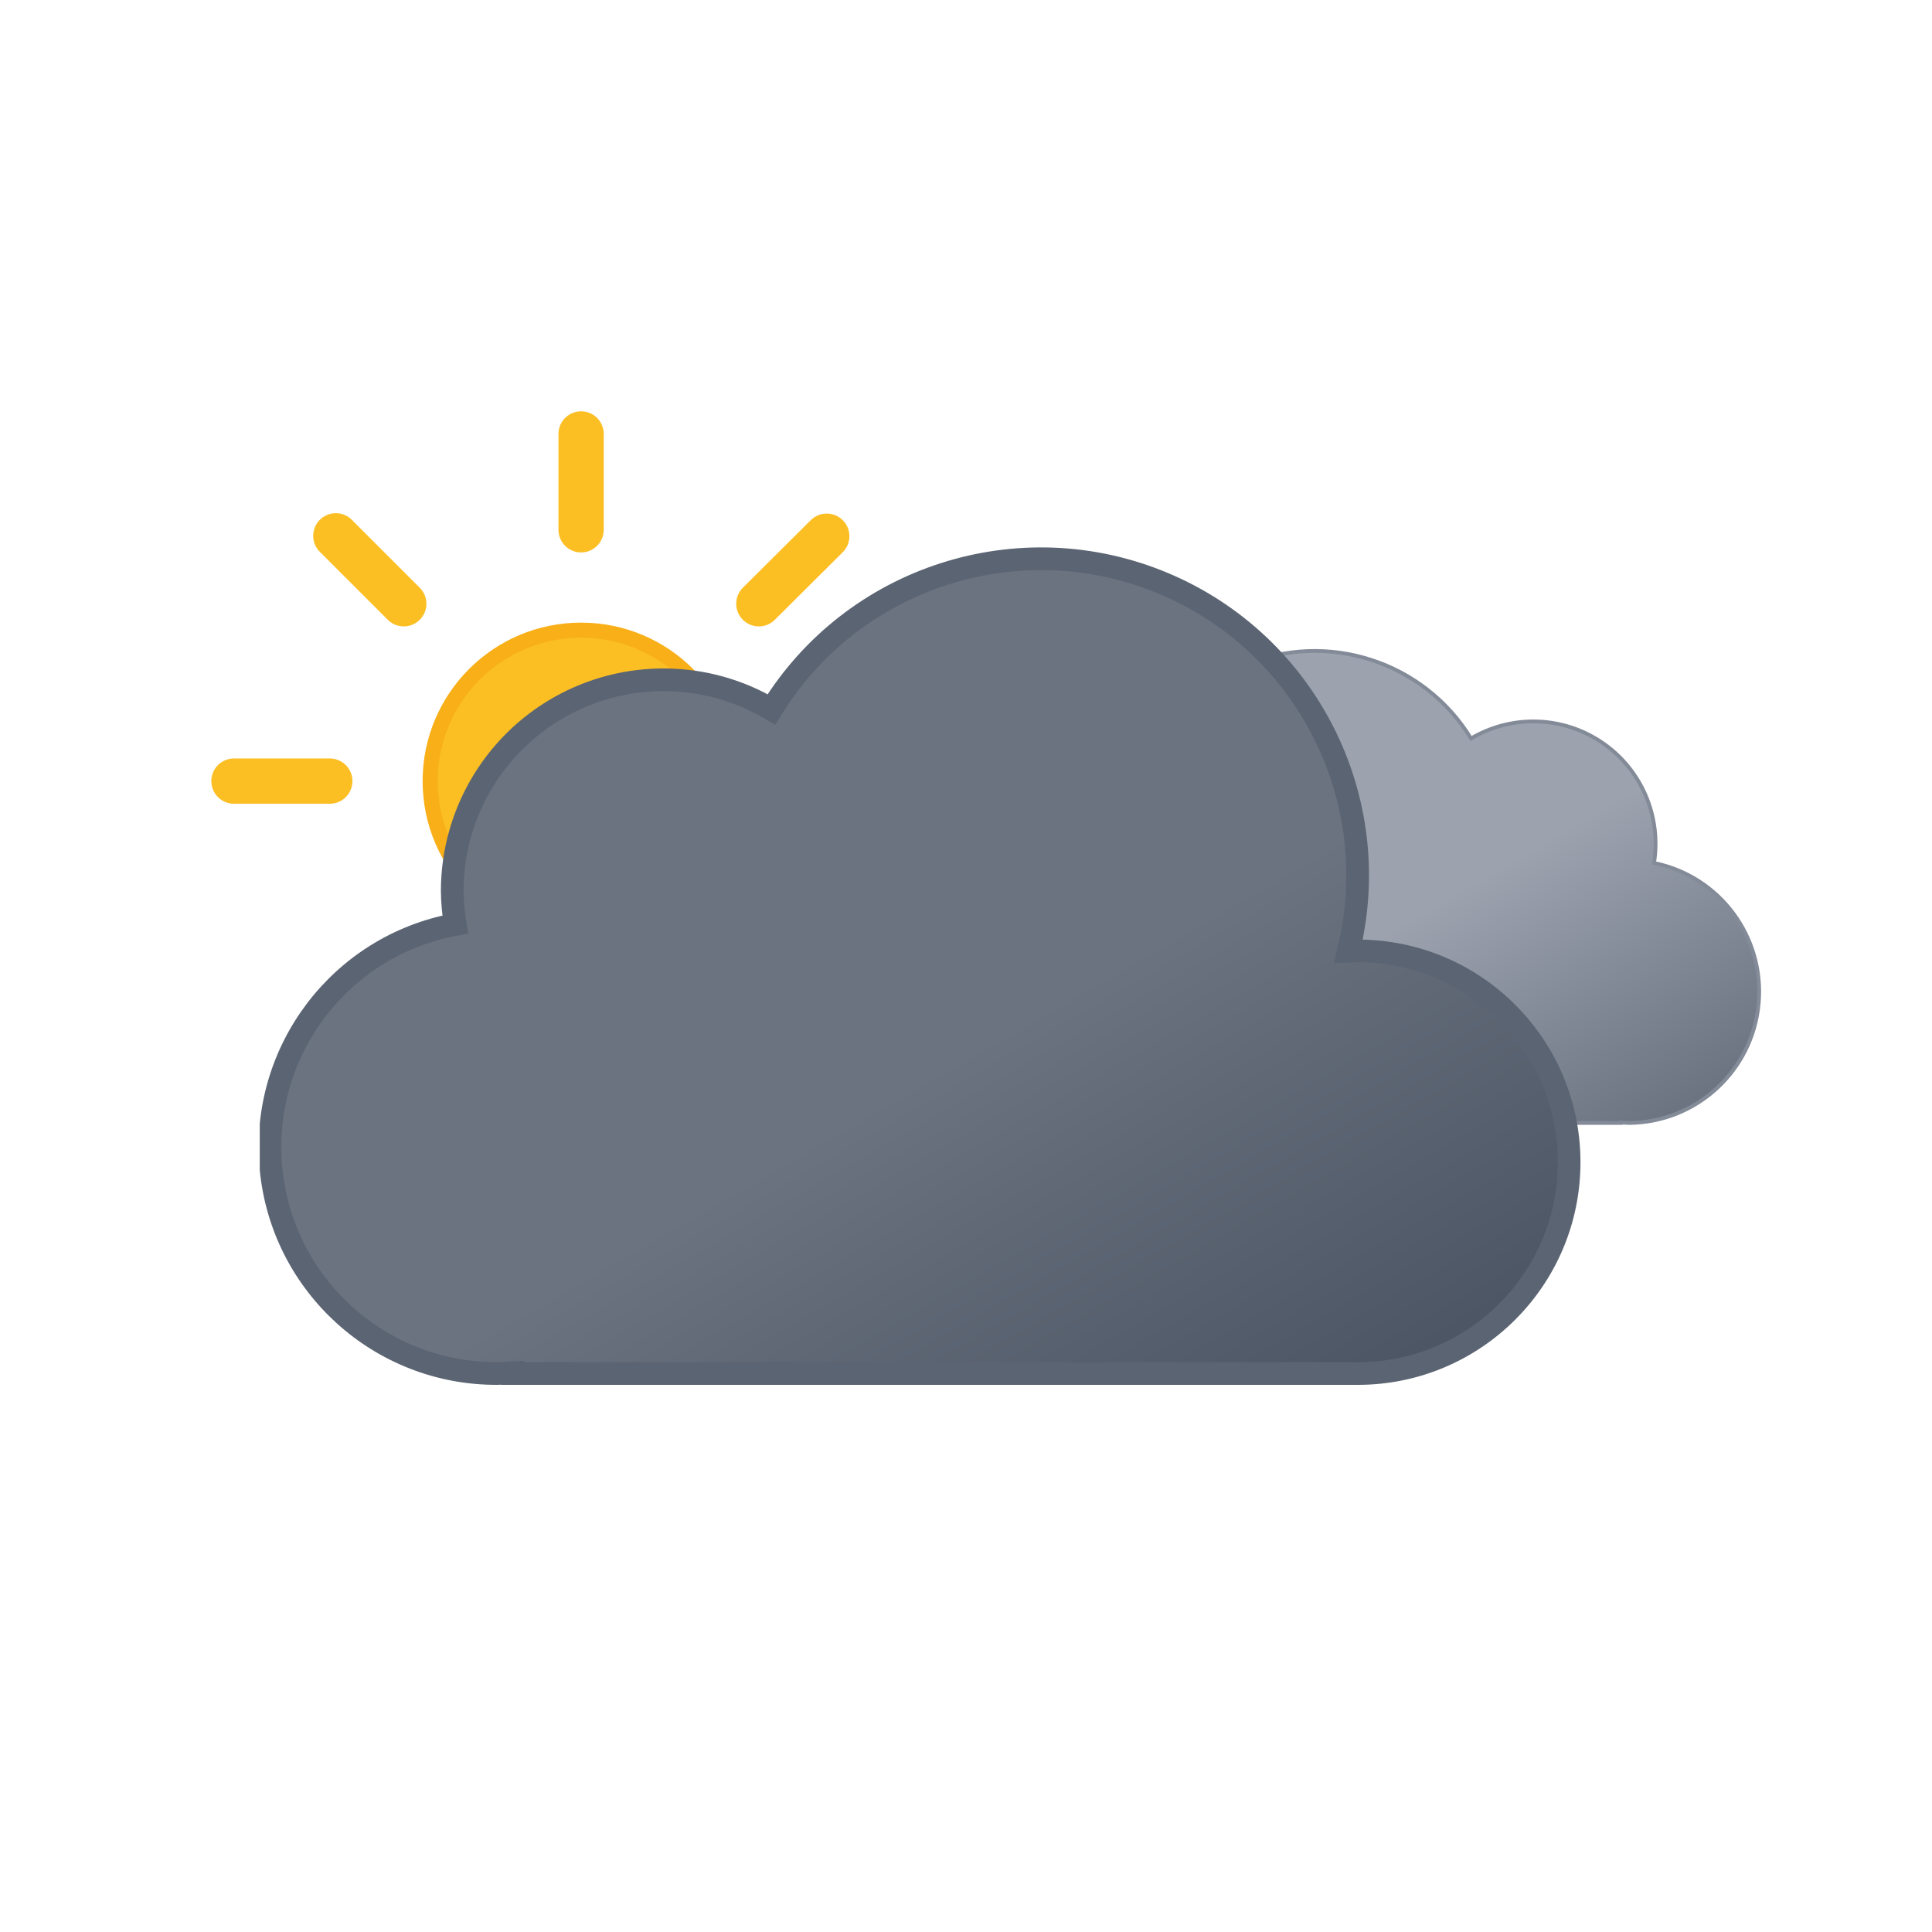
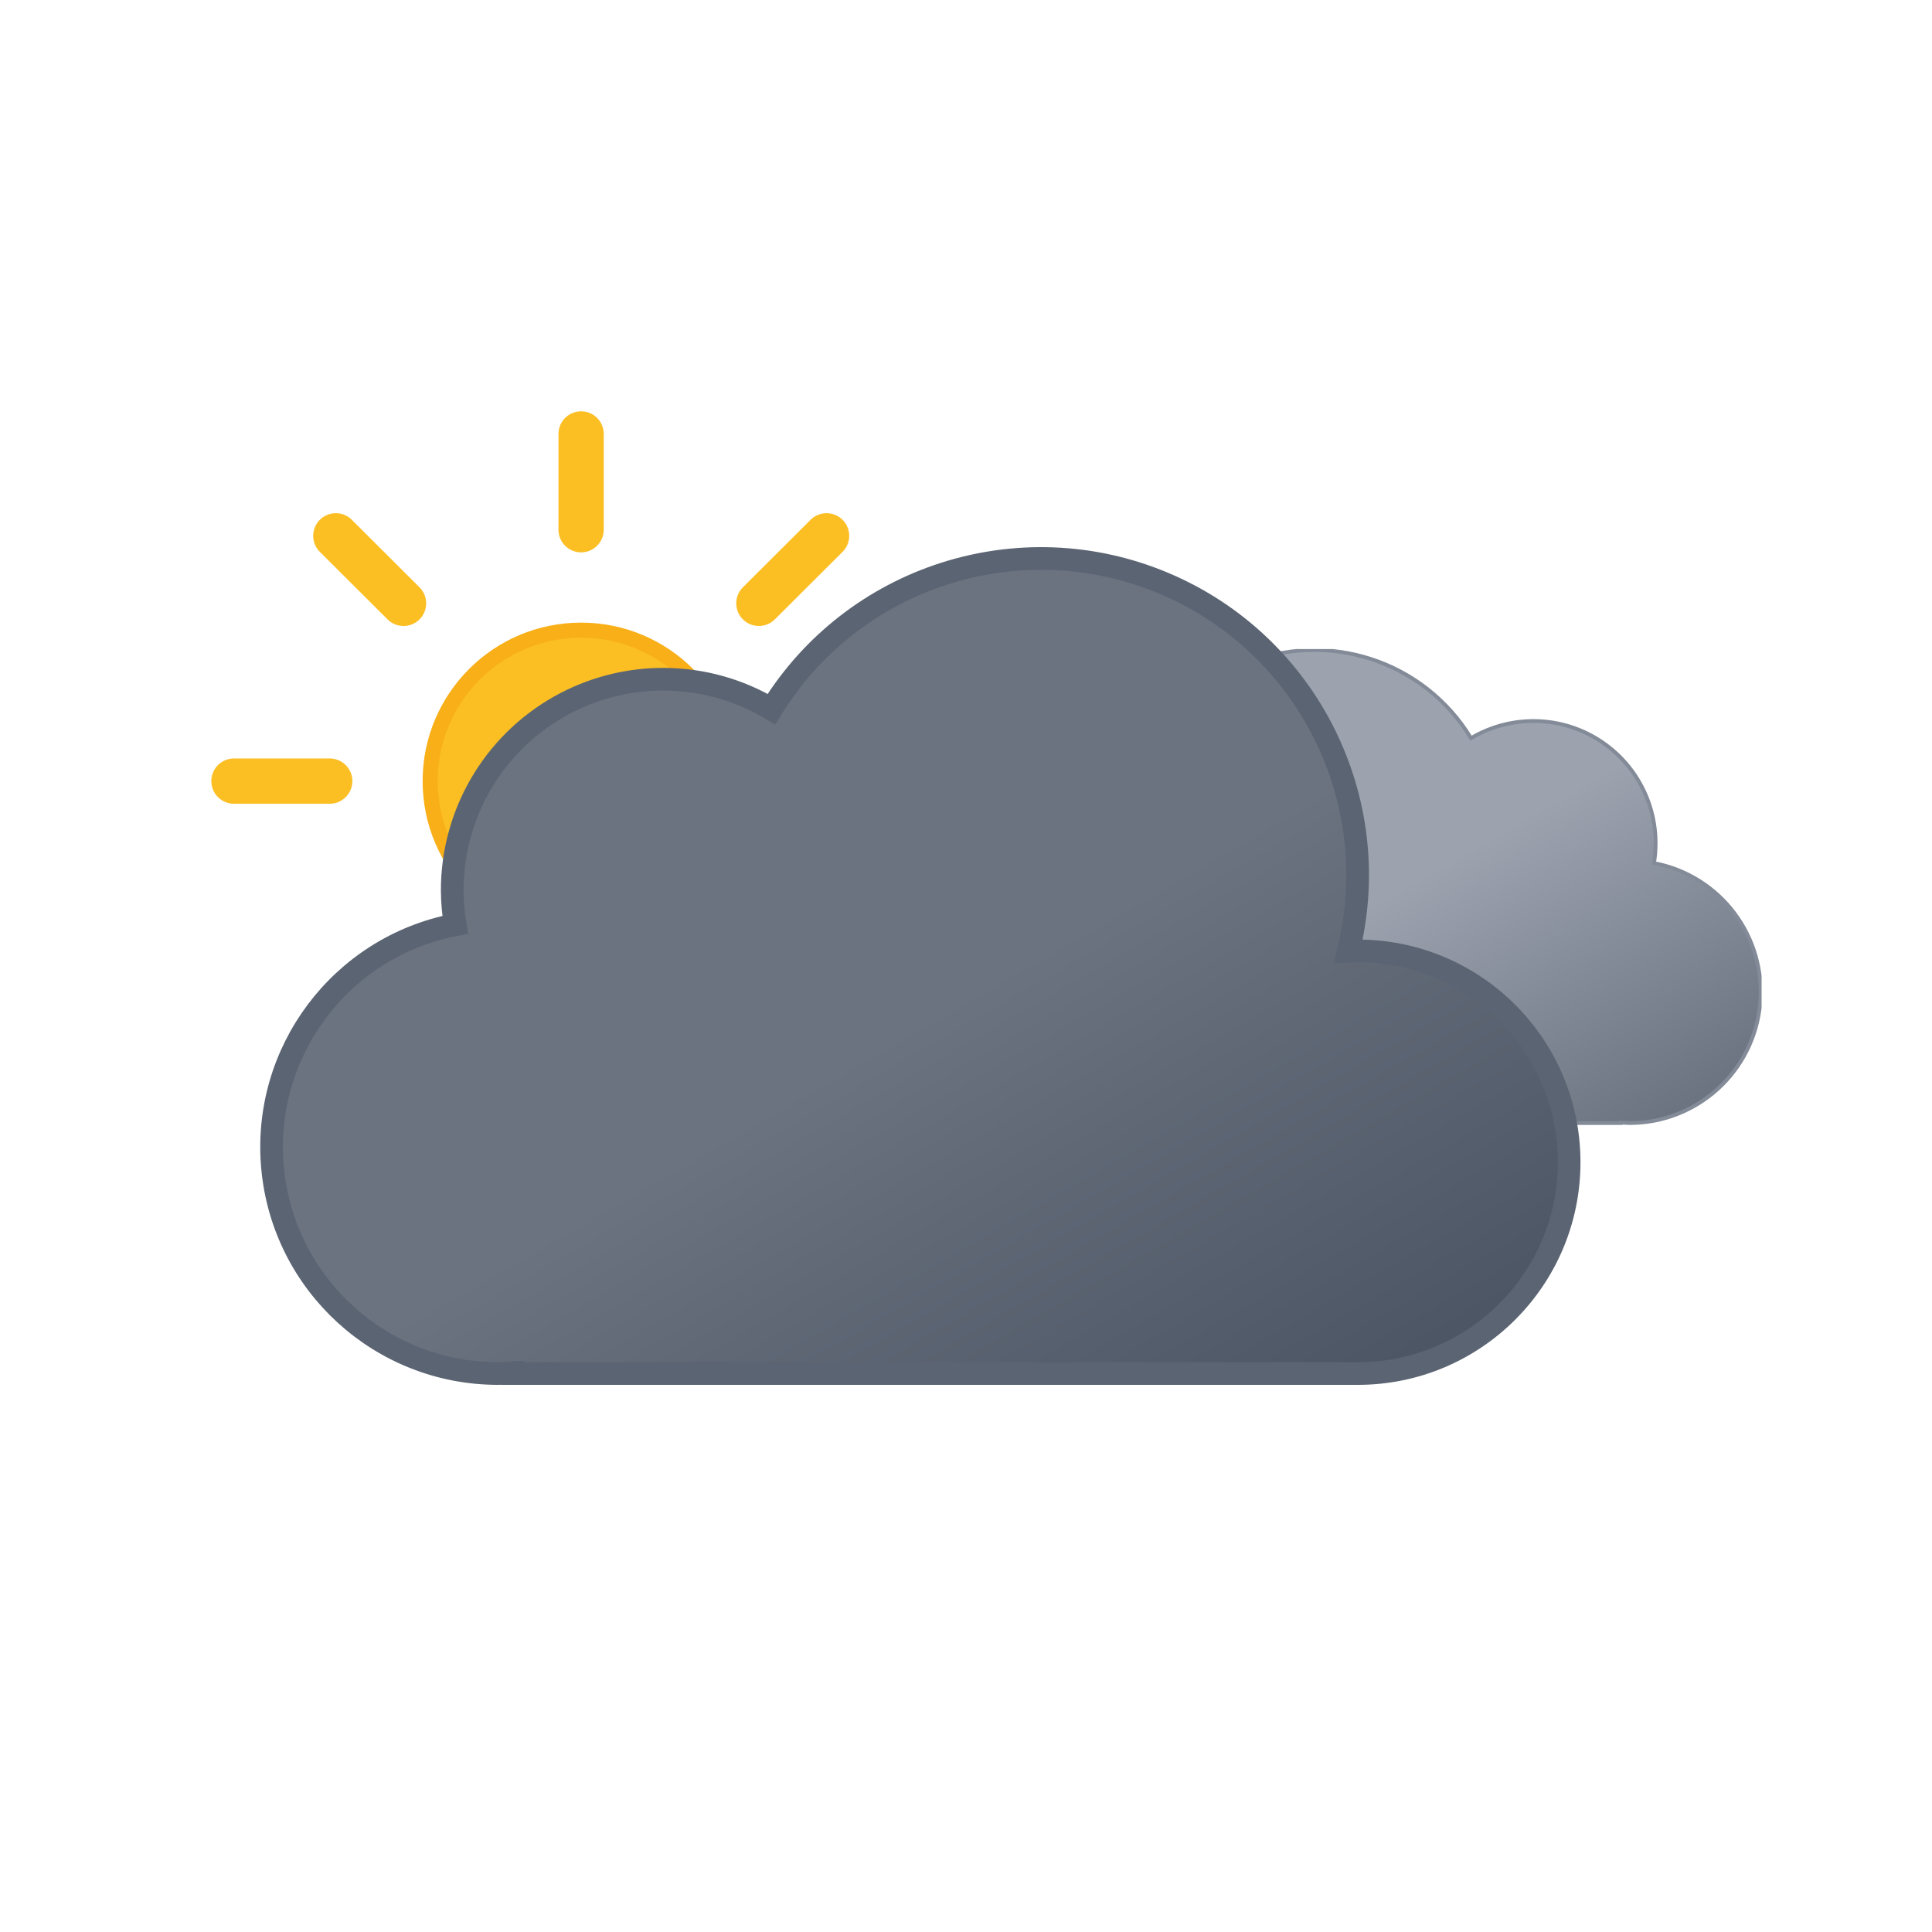
<svg xmlns="http://www.w3.org/2000/svg" xmlns:xlink="http://www.w3.org/1999/xlink" viewBox="0 0 512 512">
  <defs>
+     <linearGradient id="a" x1="52.74" y1="9.62" x2="133.36" y2="149.27" gradientUnits="userSpaceOnUse">
+       <stop offset="0" stop-color="#9ca3af" />
+       <stop offset="0.45" stop-color="#9ca3af" />
+       <stop offset="1" stop-color="#6b7280" />
+     </linearGradient>
+     <linearGradient id="b" x1="99.45" y1="30.68" x2="232.64" y2="261.37" gradientUnits="userSpaceOnUse">
+       <stop offset="0" stop-color="#6b7280" />
+       <stop offset="0.45" stop-color="#6b7280" />
+       <stop offset="1" stop-color="#4b5563" />
+     </linearGradient>
+     <linearGradient id="c" x1="78" y1="63.35" x2="118" y2="132.65" gradientUnits="userSpaceOnUse">
+       <stop offset="0" stop-color="#fbbf24" />
+       <stop offset="0.45" stop-color="#fbbf24" />
+       <stop offset="1" stop-color="#f59e0b" />
+     </linearGradient>
    <symbol id="e" viewBox="0 0 196 196">
-       <circle cx="98" cy="98" r="40" fill="url(#c)" stroke="#f8af18" stroke-miterlimit="10" stroke-width="4" />
-       <path fill="none" stroke="#fbbf24" stroke-linecap="round" stroke-miterlimit="10" stroke-width="12" d="M98 31.4V6m0 184v-25.4M145.1 51l18-17.9M33 163l18-17.9M51 51 33 33m130.1 130.1-18-18M6 98h25.4M190 98h-25.4">
-         <animateTransform additive="sum" attributeName="transform" dur="6s" repeatCount="indefinite" type="rotate" values="0 98 98; 45 98 98" />
-       </path>
+       <circle cx="98" cy="98" r="40" stroke="#f8af18" stroke-miterlimit="10" stroke-width="4" fill="url(#c)" />
+       <path d="M98,31.38V6m0,184V164.62M145.11,50.89,163.05,33M33,163.05l17.94-17.94m0-94.22L33,33m130.1,130.1-17.94-17.94M6,98H31.38M190,98H164.62" fill="none" stroke="#fbbf24" stroke-linecap="round" stroke-miterlimit="10" stroke-width="12" />
    </symbol>
-     <symbol id="g" viewBox="0 0 200.3 126.1">
-       <path fill="url(#a)" stroke="#848b98" stroke-miterlimit="10" d="M.5 93.2a32.4 32.4 0 0032.4 32.4h129.8v-.1l2.3.1a34.8 34.8 0 006.5-68.9 32.4 32.4 0 00-48.5-33 48.6 48.6 0 00-88.6 37.1h-1.5A32.4 32.4 0 00.5 93.1Z" />
+     <symbol id="g" viewBox="0 0 200.26 126.12">
+       <path d="M.5,93.18a32.44,32.44,0,0,0,32.44,32.44H162.69v-.12c.77,0,1.53.12,2.31.12a34.75,34.75,0,0,0,6.49-68.89A32.38,32.38,0,0,0,123,23.62,48.58,48.58,0,0,0,34.4,60.81c-.49,0-1-.07-1.46-.07A32.44,32.44,0,0,0,.5,93.18Z" stroke="#848b98" stroke-miterlimit="10" fill="url(#a)" />
    </symbol>
    <symbol id="h" viewBox="0 0 350 222">
-       <path fill="url(#b)" stroke="#5b6472" stroke-miterlimit="10" stroke-width="6" d="m291 107-2.5.1A83.9 83.9 0 00135.6 43 56 56 0 0051 91a56.6 56.6 0 00.8 9A60 60 0 0063 219l4-.2v.2h224a56 56 0 000-112Z" />
+       <path d="M291,107c-.85,0-1.68.09-2.53.13A83.9,83.9,0,0,0,135.6,42.92,55.91,55.91,0,0,0,51,91a56.56,56.56,0,0,0,.8,9.08A60,60,0,0,0,63,219c1.35,0,2.67-.11,4-.2v.2H291a56,56,0,0,0,0-112Z" stroke="#5b6472" stroke-miterlimit="10" stroke-width="6" fill="url(#b)" />
    </symbol>
-     <symbol id="f" overflow="visible" viewBox="0 0 398 222">
-       <use xlink:href="#g" width="200.3" height="126.1" transform="translate(198 27)">
-         <animateTransform additive="sum" attributeName="transform" dur="6s" repeatCount="indefinite" type="translate" values="-9 0; 9 0; -9 0" />
-       </use>
-       <use xlink:href="#h" width="350" height="222">
-         <animateTransform additive="sum" attributeName="transform" dur="6s" repeatCount="indefinite" type="translate" values="-18 0; 18 0; -18 0" />
-       </use>
+     <symbol id="f" viewBox="0 0 398 222">
+       <use width="200.26" height="126.12" transform="translate(198 27)" xlink:href="#g" />
+       <use width="350" height="222" xlink:href="#h" />
    </symbol>
-     <symbol id="d" overflow="visible" viewBox="0 0 410.8 258">
-       <use xlink:href="#e" width="196" height="196" />
-       <use xlink:href="#f" width="398" height="222" transform="translate(12.84 36)" />
+     <symbol id="d" viewBox="0 0 410.84 258">
+       <use width="196" height="196" xlink:href="#e" />
+       <use width="398" height="222" transform="translate(12.84 36)" xlink:href="#f" />
    </symbol>
-     <linearGradient id="a" x1="52.7" x2="133.4" y1="9.6" y2="149.3" gradientUnits="userSpaceOnUse">
-       <stop offset="0" stop-color="#9ca3af" />
-       <stop offset=".5" stop-color="#9ca3af" />
-       <stop offset="1" stop-color="#6b7280" />
-     </linearGradient>
-     <linearGradient id="b" x1="99.5" x2="232.6" y1="30.7" y2="261.4" gradientUnits="userSpaceOnUse">
-       <stop offset="0" stop-color="#6b7280" />
-       <stop offset=".5" stop-color="#6b7280" />
-       <stop offset="1" stop-color="#4b5563" />
-     </linearGradient>
-     <linearGradient id="c" x1="78" x2="118" y1="63.4" y2="132.7" gradientUnits="userSpaceOnUse">
-       <stop offset="0" stop-color="#fbbf24" />
-       <stop offset=".5" stop-color="#fbbf24" />
-       <stop offset="1" stop-color="#f59e0b" />
-     </linearGradient>
  </defs>
-   <use xlink:href="#d" width="410.8" height="258" transform="translate(56 109)" />
+   <use width="410.84" height="258" transform="translate(56 109)" xlink:href="#d" />
</svg>
